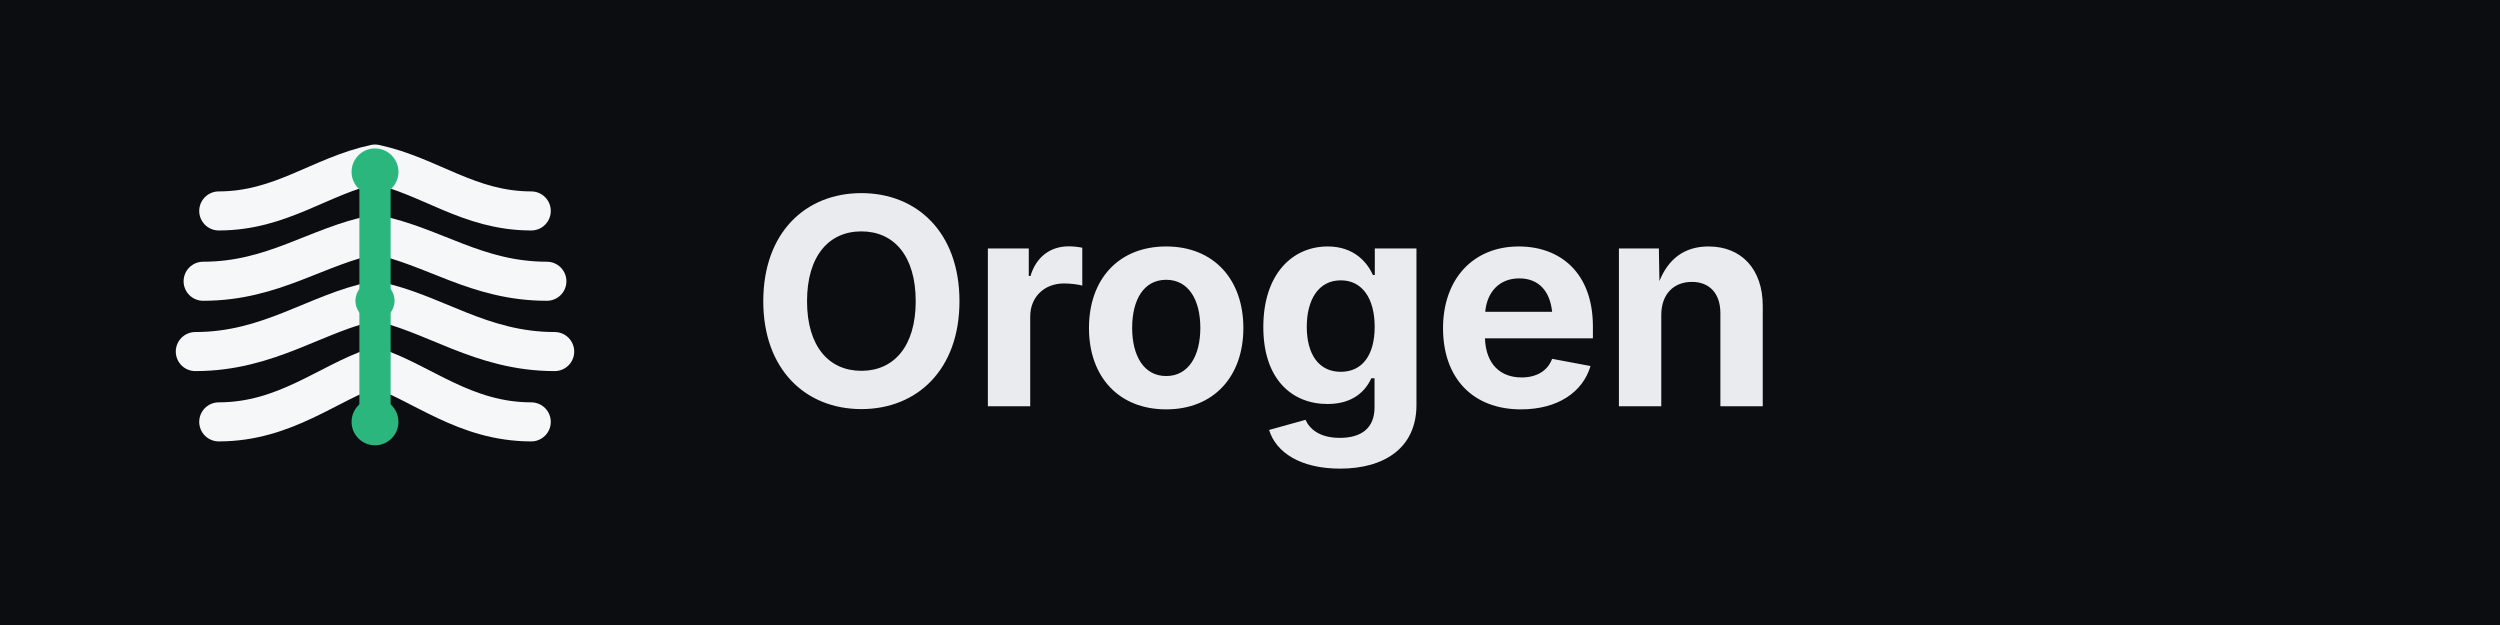
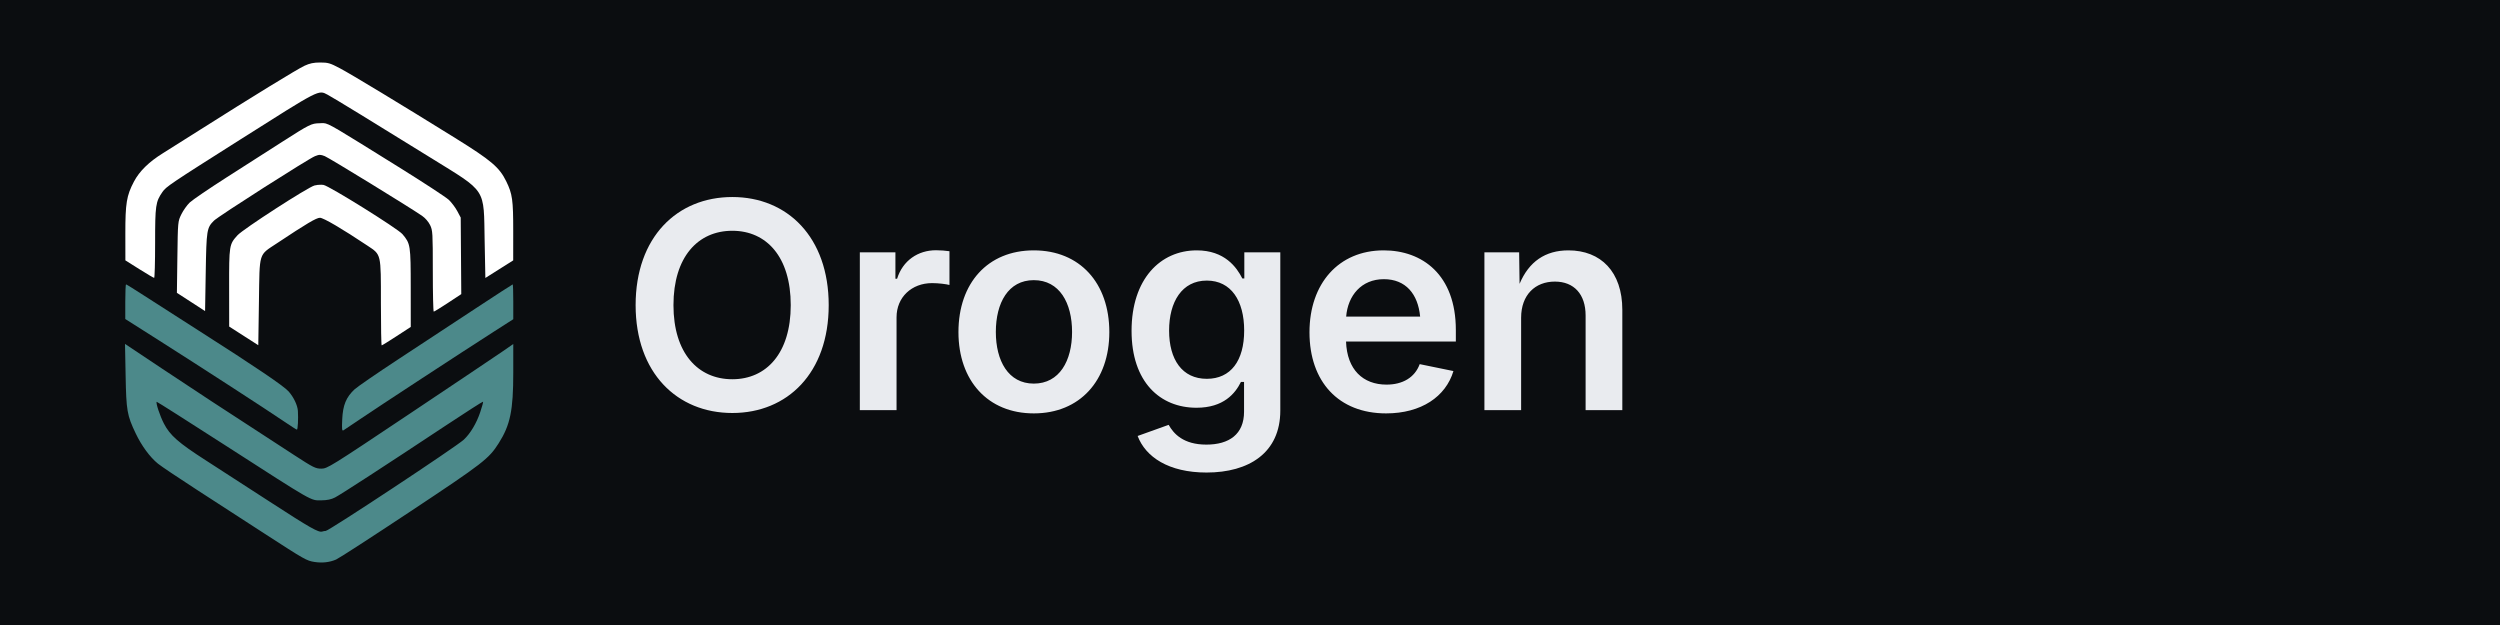
<svg xmlns="http://www.w3.org/2000/svg" viewBox="0 0 1280 320" role="img" aria-label="Orogen horizontal lockup, dark">
  <rect width="1280" height="320" fill="#0b0d10" />
-   <g transform="translate(64,32) scale(2)">
-     <path d="M24 38C40 38 50 29 64 26C78 29 88 38 104 38" fill="none" stroke="#F5F7F8" stroke-width="10" stroke-linecap="round" stroke-linejoin="round" />
-     <path d="M20 56C38 56 49 47 64 44C79 47 90 56 108 56" fill="none" stroke="#F5F7F8" stroke-width="10" stroke-linecap="round" stroke-linejoin="round" />
-     <path d="M18 74C37 74 49 64 64 61C79 64 91 74 110 74" fill="none" stroke="#F5F7F8" stroke-width="10" stroke-linecap="round" stroke-linejoin="round" />
-     <path d="M24 92C41 92 52 82 64 78C76 82 87 92 104 92" fill="none" stroke="#F5F7F8" stroke-width="10" stroke-linecap="round" stroke-linejoin="round" />
-     <path d="M64 28V92" stroke="#2AB67D" stroke-width="8" stroke-linecap="round" />
-     <circle cx="64" cy="28" r="6" fill="#2AB67D" />
-     <circle cx="64" cy="61" r="5" fill="#2AB67D" />
-     <circle cx="64" cy="92" r="6" fill="#2AB67D" />
-   </g>
-   <g font-family="Inter, 'Inter Variable', ui-sans-serif, system-ui, -apple-system, 'Segoe UI', Roboto, sans-serif" font-weight="700" font-size="148" letter-spacing="-1.5">
-     <text x="384" y="208" fill="#e9ebef">Orogen</text>
+   <svg x="64" y="32" width="198.8" height="256" viewBox="0 0 79.165 101.949">
+     <g transform="translate(-140.3067,-95.12026)">
+       <path fill="#4c898a" d="m 140.307,152.5 0.122,6.433 c 0.136,7.199 0.295,8.117 2.049,11.801 1.21,2.541 2.903,4.845 4.54,6.179 0.632,0.515 4.185,2.901 7.896,5.303 3.711,2.401 9.963,6.451 13.894,8.998 8.2,5.314 8.517,5.494 10.157,5.748 1.573,0.244 3.068,0.073 4.391,-0.502 0.582,-0.253 7.428,-4.686 15.214,-9.851 14.794,-9.815 15.923,-10.689 17.935,-13.864 2.358,-3.722 2.967,-6.671 2.967,-14.387 v -5.838 l -2.051,1.422 c -1.128,0.782 -9.65,6.5 -18.937,12.706 -16.395,10.955 -16.924,11.284 -18.157,11.284 -1.163,0 -1.623,-0.23 -5.47,-2.728 -15.977,-10.375 -20.388,-13.262 -27.048,-17.703 z m 73.007,11.778 c 0.058,0.058 -0.202,1.02 -0.578,2.138 -0.76,2.263 -2.002,4.343 -3.351,5.607 -1.51,1.416 -27.529,18.61 -28.162,18.61 -0.185,0 -0.496,0.055 -0.689,0.121 -0.74,0.255 -2.462,-0.722 -10.671,-6.051 -4.657,-3.023 -10.535,-6.825 -13.063,-8.449 -5.594,-3.593 -7.318,-5.105 -8.562,-7.512 -0.811,-1.568 -1.693,-4.232 -1.471,-4.441 0.043,-0.041 6.448,4.027 14.233,9.039 17.864,11.5 17.129,11.08 19.315,11.055 1.212,-0.014 2.045,-0.188 2.821,-0.589 1.193,-0.616 10.271,-6.512 22.424,-14.565 4.207,-2.788 7.697,-5.021 7.755,-4.964 z" />
+       <path fill="#4c898a" d="m 219.358,140.361 c -0.063,0 -3.486,2.22 -7.607,4.932 -4.121,2.712 -11.124,7.316 -15.562,10.23 -4.438,2.914 -8.526,5.725 -9.085,6.247 -1.708,1.596 -2.371,3.204 -2.506,6.078 -0.097,2.056 -0.054,2.447 0.247,2.272 0.2,-0.116 1.797,-1.187 3.549,-2.379 3.453,-2.35 20.522,-13.517 27.044,-17.694 l 4.035,-2.584 v -3.551 c 0,-1.953 -0.051,-3.551 -0.114,-3.551 z" />
+       <path fill="#4c898a" d="m 140.518,140.361 c -0.086,0 -0.156,1.589 -0.156,3.531 v 3.531 l 6.813,4.323 c 8.457,5.366 22.113,14.215 25.466,16.502 1.382,0.943 2.603,1.722 2.712,1.731 0.191,0.016 0.308,-2.178 0.204,-3.82 -0.073,-1.146 -0.852,-2.782 -1.886,-3.961 -0.975,-1.111 -6.765,-5.03 -18.361,-12.425 -4.075,-2.599 -9.035,-5.779 -11.023,-7.068 -1.988,-1.289 -3.685,-2.343 -3.77,-2.343 z" />
+       <path fill="#ffffff" d="m 180.354,120.044 c -0.462,-0.012 -1.024,0.044 -1.413,0.152 -1.414,0.39 -14.561,8.892 -15.699,10.152 -1.696,1.877 -1.716,2.002 -1.705,10.733 l 0.01,7.88 2.967,1.902 2.967,1.902 0.132,-8.828 c 0.155,-10.361 -0.136,-9.423 3.716,-11.985 5.989,-3.984 7.993,-5.171 8.726,-5.171 0.709,0 4.516,2.234 9.678,5.678 2.841,1.895 2.751,1.511 2.751,11.715 0,4.744 0.071,8.625 0.158,8.625 0.087,0 1.456,-0.847 3.043,-1.881 l 2.885,-1.881 -0.006,-7.975 c -0.006,-8.735 -0.047,-8.997 -1.691,-10.945 -0.95,-1.126 -14.942,-9.848 -16.099,-10.036 -0.122,-0.02 -0.265,-0.032 -0.419,-0.036 z" />
+       <path fill="#ffffff" d="m 180.777,107.48 c -0.258,-0.013 -0.499,0.022 -0.862,0.029 -1.593,0.032 -2.014,0.241 -7.34,3.647 -2.656,1.699 -7.806,4.992 -11.444,7.318 -3.638,2.326 -7.067,4.661 -7.62,5.187 -0.553,0.526 -1.325,1.611 -1.717,2.412 -0.712,1.454 -0.712,1.46 -0.81,8.733 l -0.098,7.277 2.873,1.861 2.873,1.861 0.134,-7.947 c 0.146,-8.609 0.215,-9.04 1.692,-10.502 0.919,-0.91 19.267,-12.621 20.585,-13.139 0.889,-0.349 1.119,-0.349 1.997,-0.002 0.888,0.352 17.088,10.287 19.818,12.155 0.648,0.443 1.326,1.222 1.654,1.899 0.528,1.09 0.555,1.559 0.555,9.398 0,4.538 0.085,8.251 0.19,8.251 0.104,0 1.411,-0.804 2.902,-1.786 l 2.711,-1.786 -0.057,-7.805 -0.057,-7.805 -0.705,-1.323 c -0.388,-0.728 -1.162,-1.757 -1.72,-2.287 -0.558,-0.53 -5.182,-3.554 -10.275,-6.719 -12.757,-7.928 -14.163,-8.871 -15.279,-8.926 z" />
+       <path fill="#ffffff" d="m 180.108,95.12 c -1.345,0.002 -2.131,0.166 -3.218,0.672 -1.475,0.687 -10.717,6.352 -21.051,12.903 -3.201,2.03 -6.708,4.24 -7.791,4.912 -2.867,1.778 -4.808,3.68 -5.927,5.809 -1.495,2.845 -1.754,4.418 -1.746,10.626 l 0.007,5.424 2.833,1.784 h 5.2e-4 c 1.558,0.981 2.922,1.785 3.031,1.786 0.109,7.9e-4 0.198,-3.198 0.198,-7.109 0,-7.685 0.102,-8.394 1.496,-10.408 0.751,-1.085 1.564,-1.633 15.835,-10.67 16.464,-10.425 15.933,-10.153 17.849,-9.154 0.997,0.52 10.055,6.06 20.913,12.791 11.68,7.241 10.884,6.015 11.099,17.086 l 0.146,7.483 2.838,-1.794 2.838,-1.794 0.003,-5.953 c 0.003,-6.392 -0.165,-7.592 -1.425,-10.167 -1.401,-2.864 -3.036,-4.251 -10.402,-8.826 -11.094,-6.891 -21.215,-13.013 -23.558,-14.248 -1.959,-1.033 -2.376,-1.154 -3.969,-1.152 z" />
+     </g>
+   </svg>
+   <g font-family="Inter, 'Inter Variable', ui-sans-serif, system-ui, -apple-system, 'Segoe UI', Roboto, sans-serif" font-weight="600" font-size="148" letter-spacing="-1.48">
+     <text x="318" y="210" fill="#e9ebef">Orogen</text>
  </g>
</svg>
